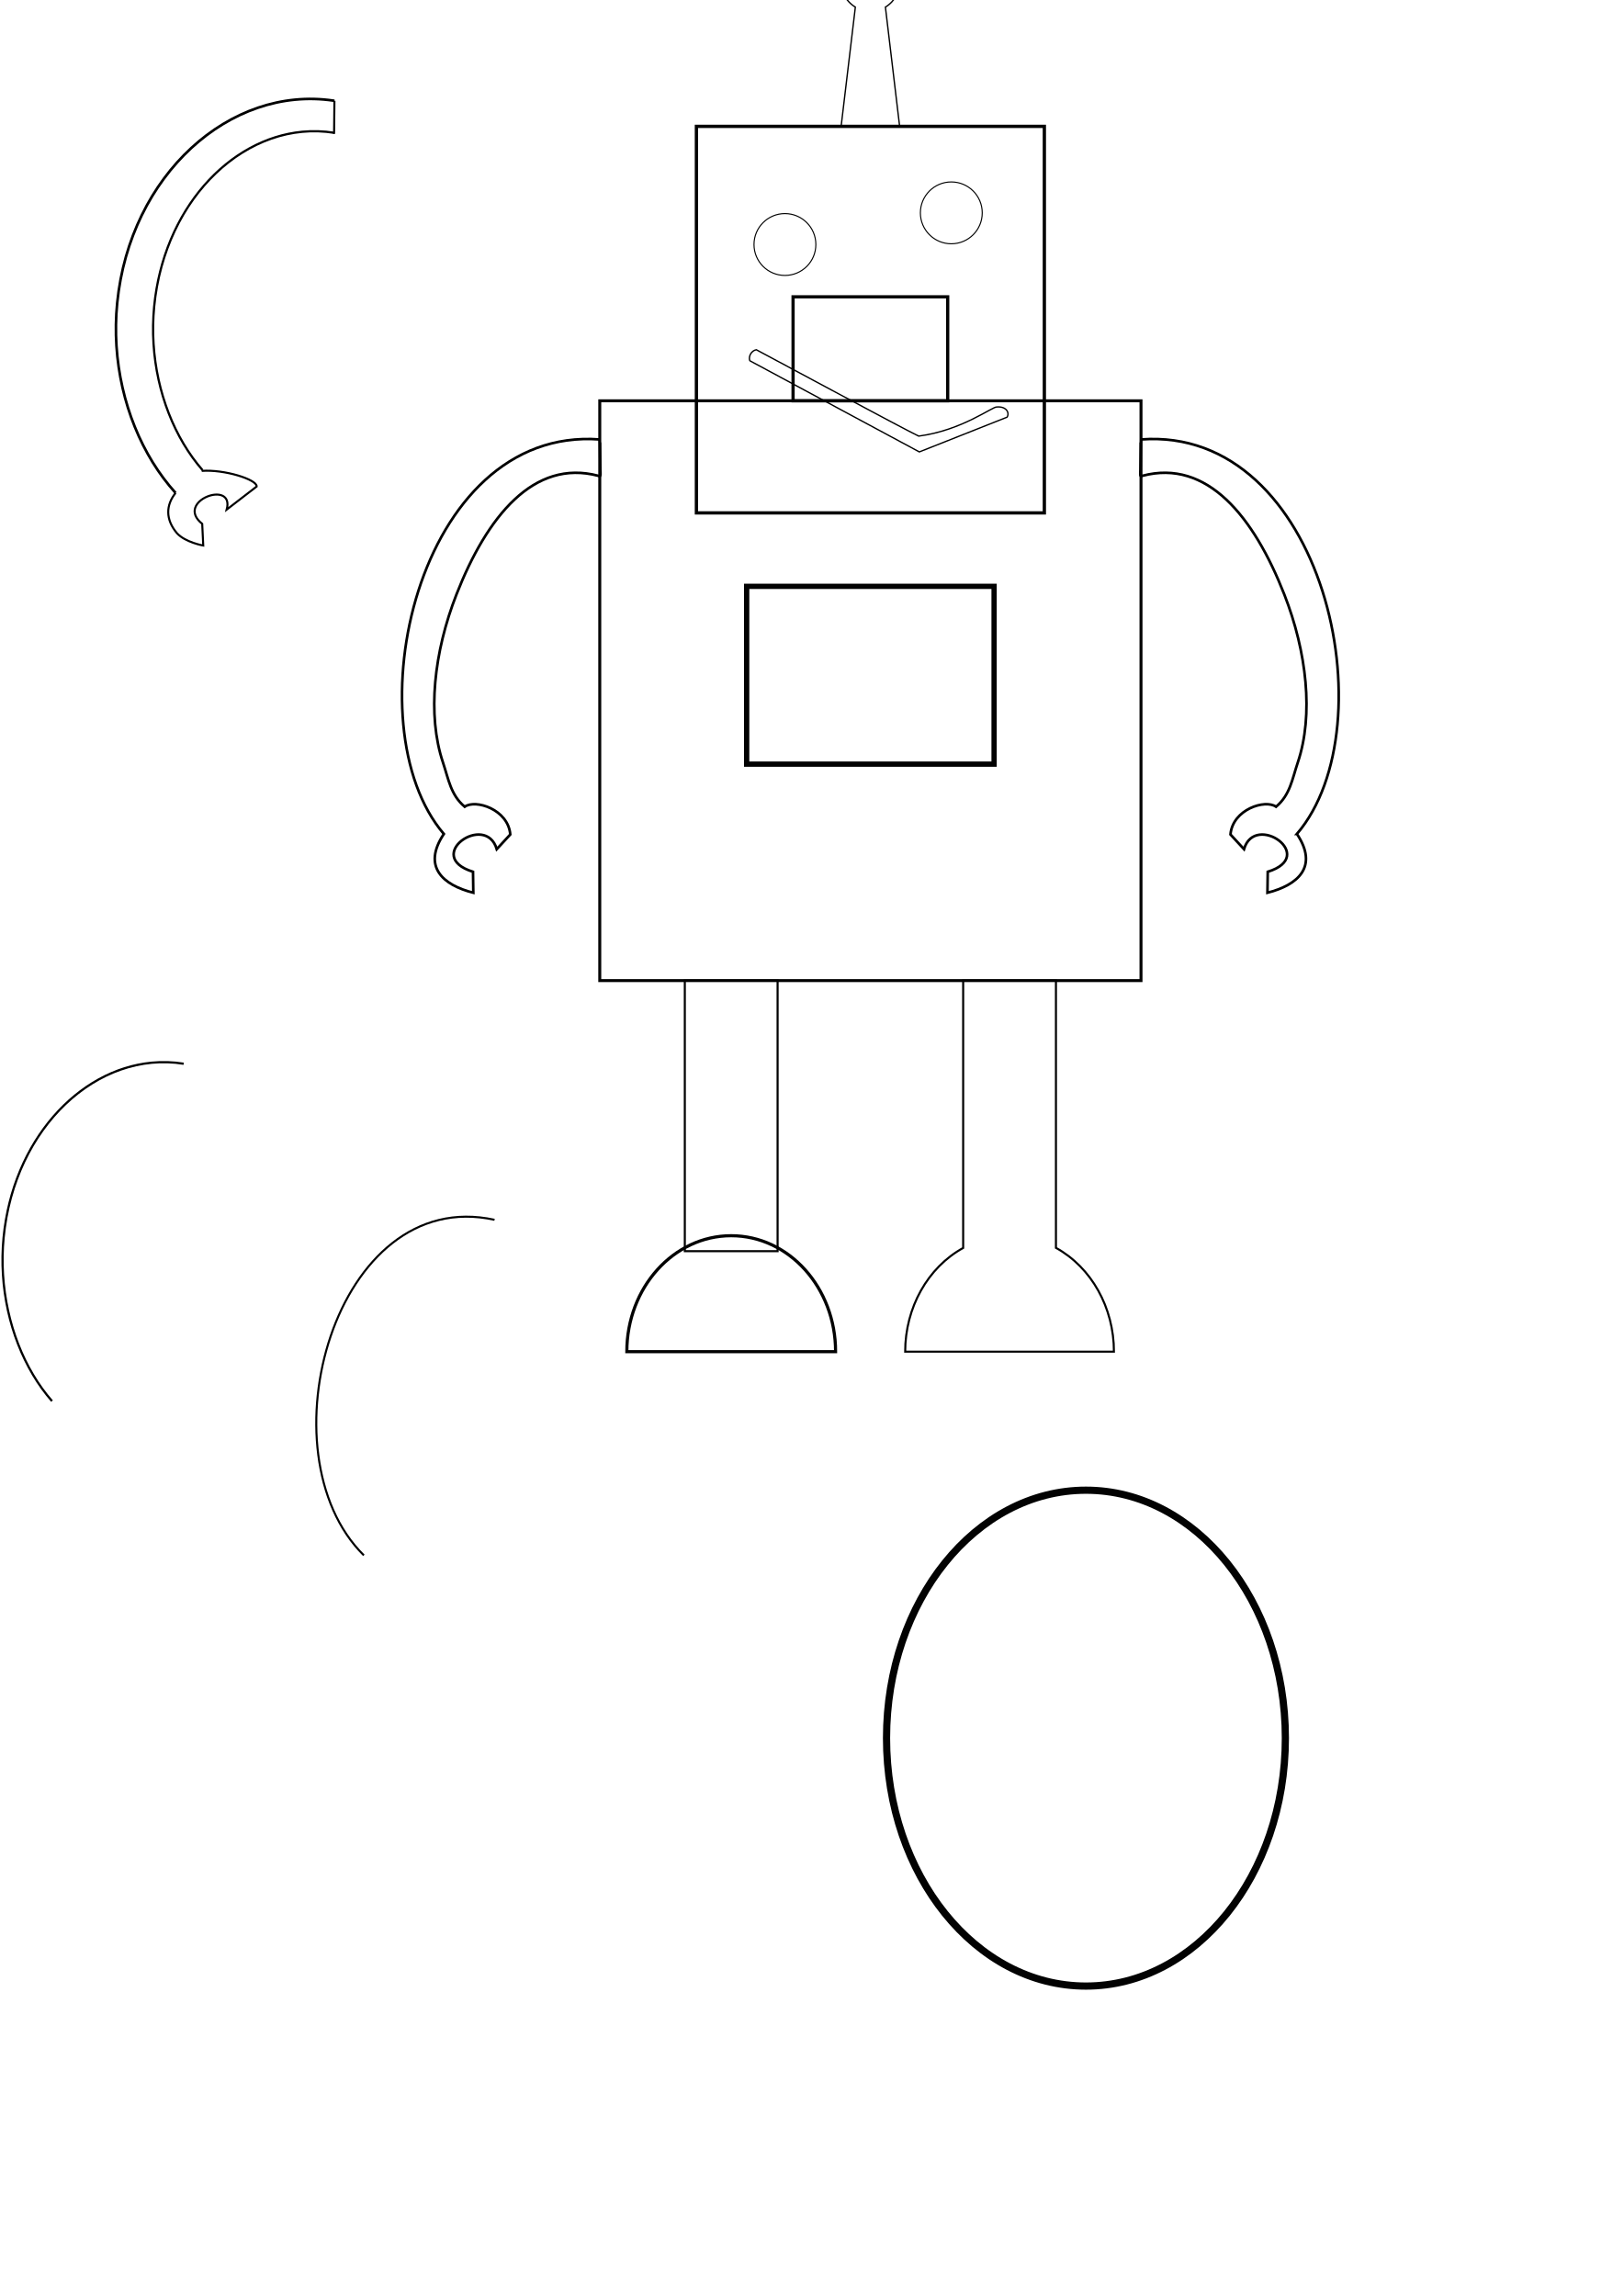
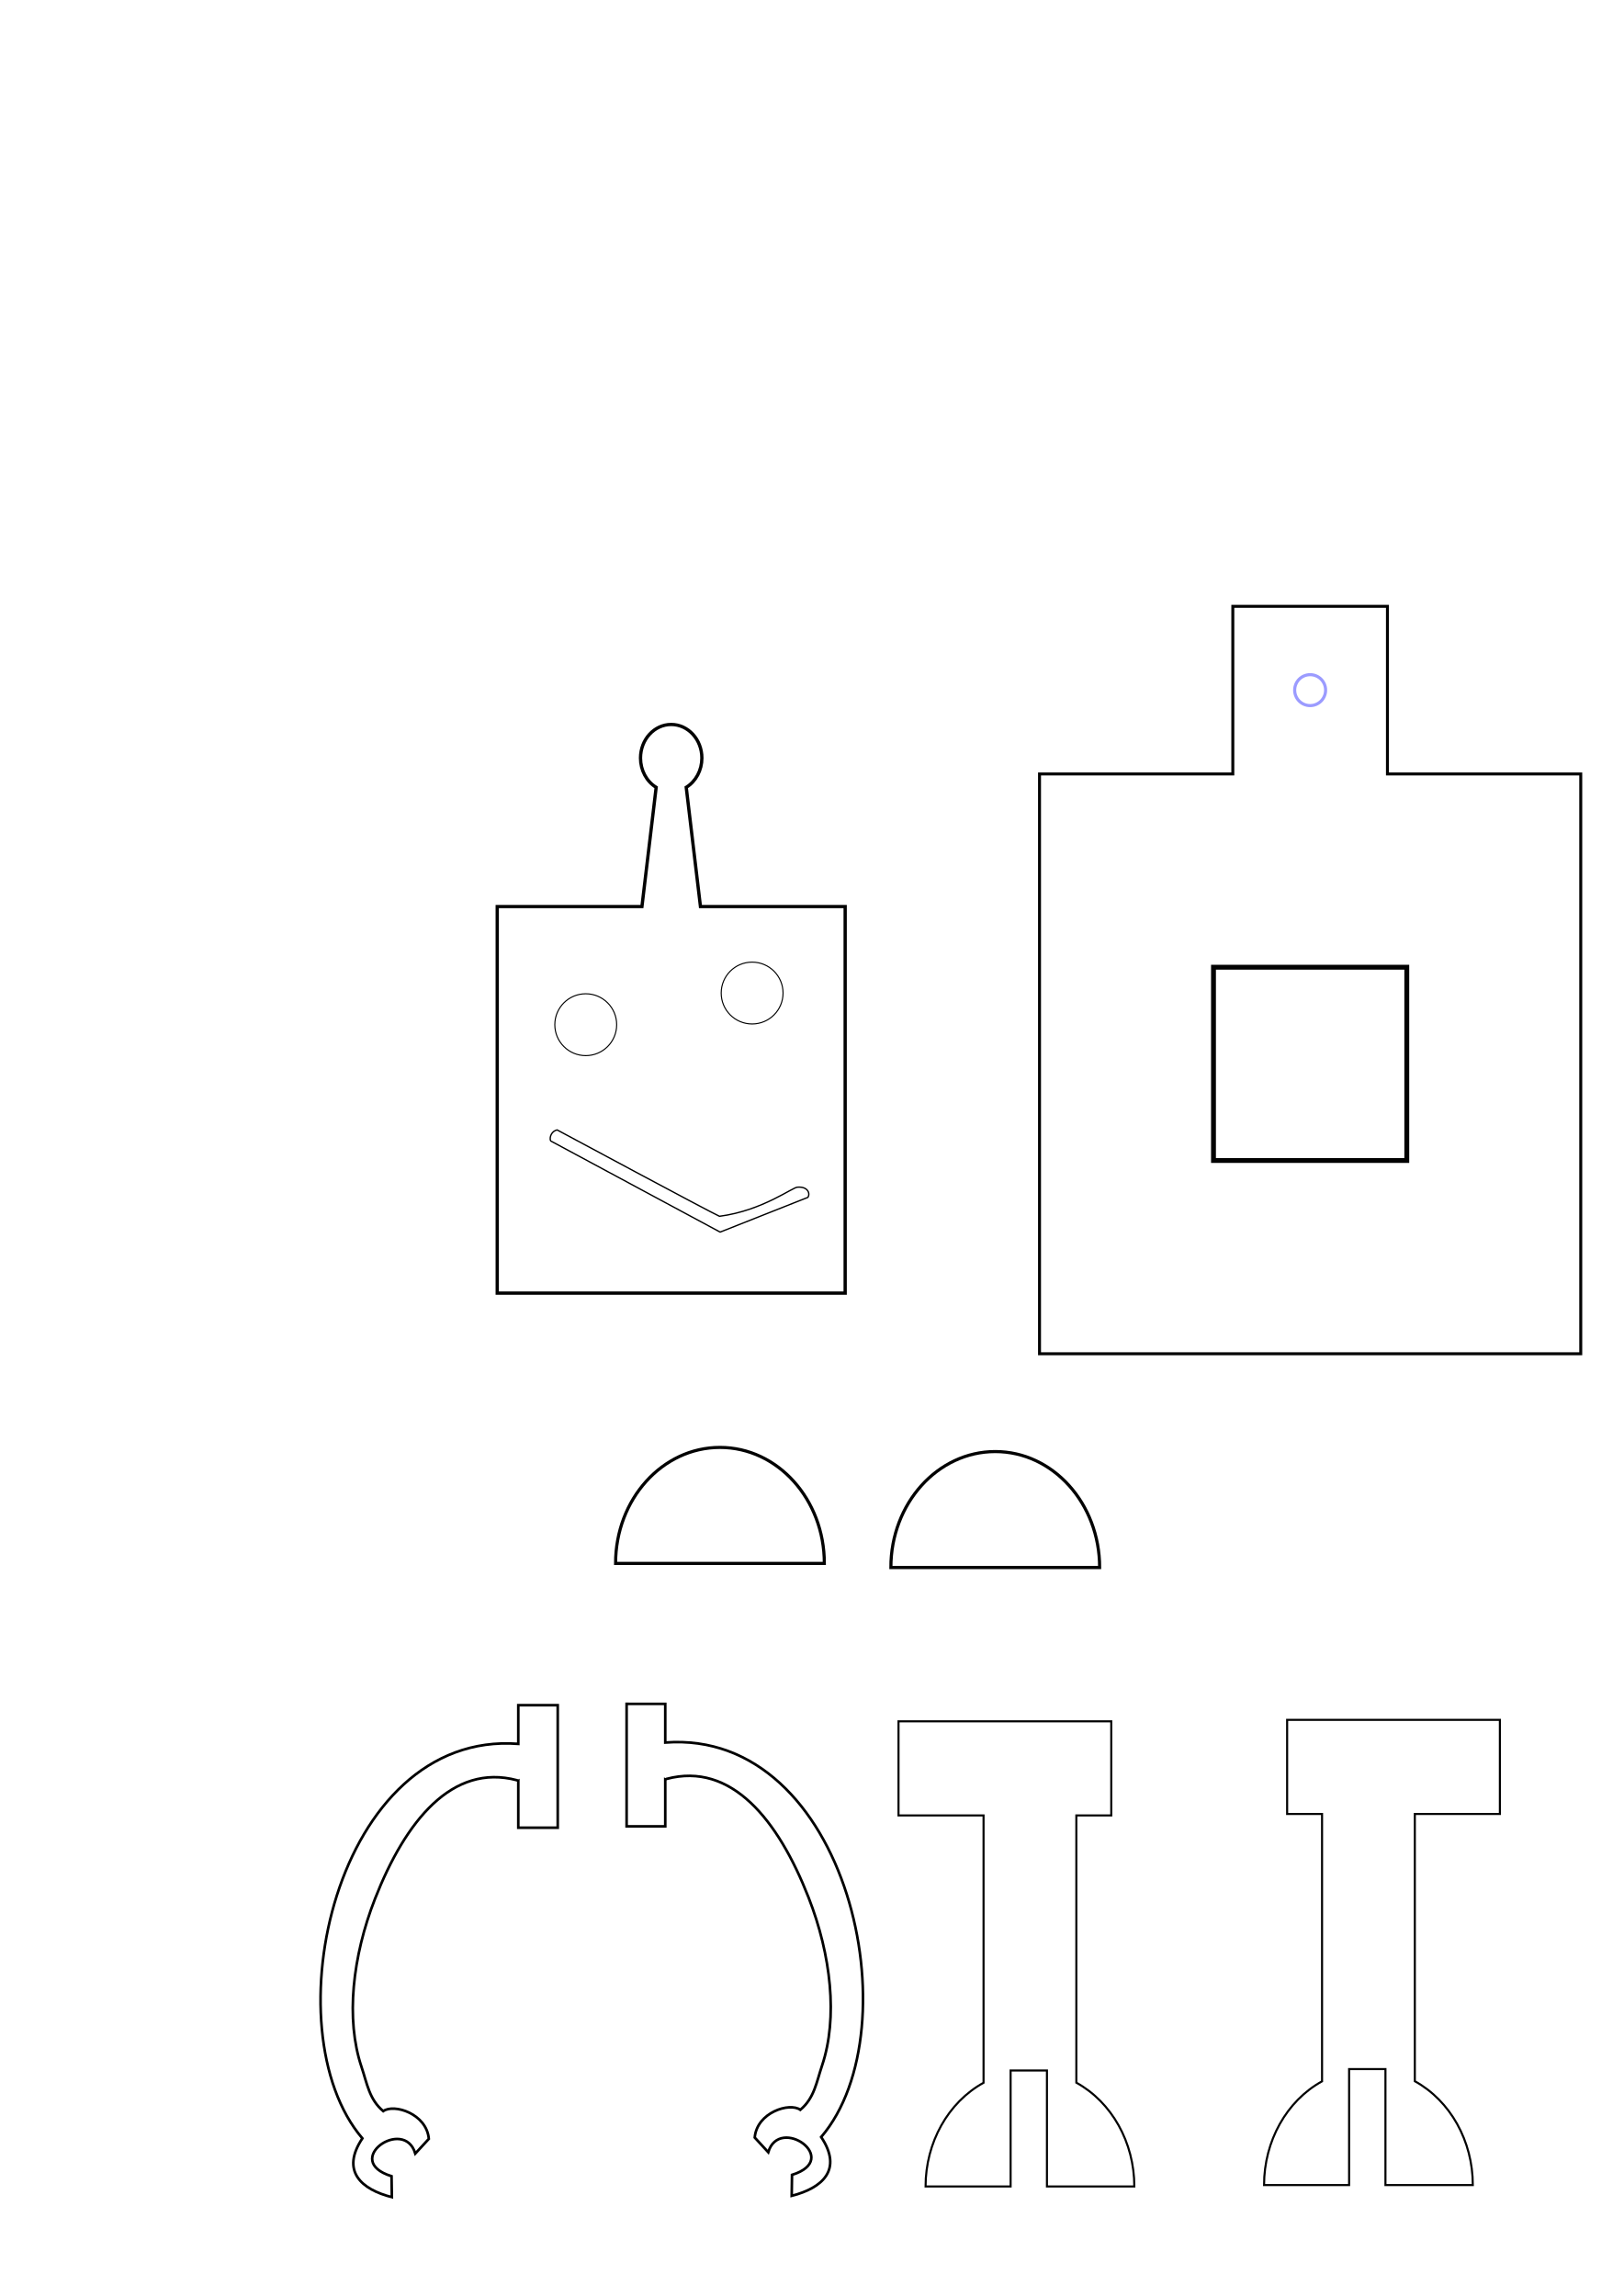
<svg xmlns="http://www.w3.org/2000/svg" width="210mm" height="297mm" viewBox="0 0 210 297" version="1.1" id="svg8">
  <defs id="defs2" />
  <g id="layer1">
-     <rect style="opacity:1;fill:none;fill-opacity:1;stroke:#020202;stroke-width:0.426;stroke-miterlimit:4;stroke-dasharray:none;stroke-opacity:1" id="rect4485" width="45" height="50" x="90.07" y="16.346" />
-     <rect style="opacity:1;fill:none;fill-opacity:1;stroke:#020202;stroke-width:0.384;stroke-miterlimit:4;stroke-dasharray:none;stroke-opacity:1" id="rect4487" width="70" height="75" x="77.57" y="51.846" />
-     <path style="opacity:1;fill:none;fill-opacity:1;stroke:#020202;stroke-width:1.015;stroke-miterlimit:4;stroke-dasharray:none;stroke-opacity:1" d="M 470.814,479.42 V 610.125 a 51.024,56.693 0 0 0 -28.346,50.711 h 102.049 a 51.024,56.693 0 0 0 -28.348,-50.758 v -130.658 z" transform="scale(0.2645833)" id="rect4489" />
-     <rect style="opacity:1;fill:none;fill-opacity:1;stroke:#020202;stroke-width:0.269;stroke-miterlimit:4;stroke-dasharray:none;stroke-opacity:1" id="rect4489-3" width="12" height="35" x="88.57" y="126.846" />
-     <path style="opacity:1;fill:none;fill-opacity:1;stroke:#020202;stroke-width:0.406;stroke-miterlimit:4;stroke-dasharray:none;stroke-opacity:1" d="m 108.07,174.846 a 13.5,15 0 0 0 -13.5,-15 13.5,15 0 0 0 -13.5,15 z" id="path4506-6" />
-     <ellipse style="opacity:1;fill:none;fill-opacity:1;stroke:#020202;stroke-width:0.932;stroke-miterlimit:4;stroke-dasharray:none;stroke-opacity:1" id="path4547" cx="140.45" cy="224.837" rx="25.792" ry="32.072" />
-     <path style="fill:none;fill-opacity:1;fill-rule:evenodd;stroke:#000000;stroke-width:0.338px;stroke-linecap:butt;stroke-linejoin:miter;stroke-opacity:1" d="m 57.404,107.877 c -2.826,4.229 -0.145,6.598 3.812,7.606 l -0.039,-2.712 c -6.541,-2.028 1.632,-7.764 3.072,-2.929 l 1.749,-1.9 c -0.284,-3.258 -4.503,-4.587 -5.899,-3.586 -1.81,-1.522 -2.082,-3.561 -2.808,-5.723 -2.073,-6.169 -1.169,-14.3 1.749,-21.749 3.94,-10.059 9.98,-17.56 18.355,-15.333 0.38,0.312 0.252,-0.537 0.247,-0.757 -0.027,-1.03 -0.034,-3.942 -0.072,-3.948 C 53.893,55.076 45.409,93.837 57.404,107.877 Z" id="path4549" />
-     <g id="g4659-1" transform="translate(-9.370526,-29.54878)">
-       <path id="path4549-2" d="m 32.081,93.313 c -1.089,-1.203 -2.081,-2.533 -2.965,-3.966 -3.535,-5.734 -5.331,-13.12 -4.587,-20.613 1.647,-16.58 14.6,-28.143 27.956,-26.169 0.046,0.007 0.092,0.014 0.138,0.021" style="fill:none;fill-opacity:1;fill-rule:evenodd;stroke:#000000;stroke-width:0.338px;stroke-linecap:butt;stroke-linejoin:miter;stroke-opacity:1" />
-       <path id="path4549-7-7" d="M 35.676,90.272 C 34.78,89.244 33.961,88.107 33.233,86.881 30.318,81.976 28.835,75.65 29.45,69.234 30.813,54.987 41.56,45.1 52.578,46.869 l 0.045,-0.283 c -1.401,-0.225 -2.797,-0.265 -4.17,-0.135 h 2e-6 c -9.61,0.913 -18.085,10.176 -19.289,22.756 -0.62,6.476 0.874,12.86 3.822,17.82 0.737,1.24 1.565,2.392 2.474,3.433" style="color:#000000;font-style:normal;font-variant:normal;font-weight:normal;font-stretch:normal;font-size:medium;line-height:normal;font-family:sans-serif;font-variant-ligatures:normal;font-variant-position:normal;font-variant-caps:normal;font-variant-numeric:normal;font-variant-alternates:normal;font-feature-settings:normal;text-indent:0;text-align:start;text-decoration:none;text-decoration-line:none;text-decoration-style:solid;text-decoration-color:#000000;letter-spacing:normal;word-spacing:normal;text-transform:none;writing-mode:lr-tb;direction:ltr;text-orientation:mixed;dominant-baseline:auto;baseline-shift:baseline;text-anchor:start;white-space:normal;shape-padding:0;clip-rule:nonzero;display:inline;overflow:visible;visibility:visible;opacity:1;isolation:auto;mix-blend-mode:normal;color-interpolation:sRGB;color-interpolation-filters:linearRGB;solid-color:#000000;solid-opacity:1;vector-effect:none;fill:#000000;fill-opacity:1;fill-rule:evenodd;stroke:none;stroke-width:0.285px;stroke-linecap:butt;stroke-linejoin:miter;stroke-miterlimit:4;stroke-dasharray:none;stroke-dashoffset:0;stroke-opacity:1;color-rendering:auto;image-rendering:auto;shape-rendering:auto;text-rendering:auto;enable-background:accumulate" />
-       <path id="path4611-0" d="m 32.081,93.313 v 0 c -1.268,1.574 -1.325,3.431 0.168,5.2 1.082,1.197 3.408,1.604 3.408,1.604 l -0.134,-2.806 c -3.668,-2.93 4.236,-5.818 3.167,-1.843 l 3.875,-2.987 c 0.073,-0.903 -4.198,-2.24 -7.104,-2.02" style="fill:none;fill-rule:evenodd;stroke:#000000;stroke-width:0.265px;stroke-linecap:butt;stroke-linejoin:miter;stroke-opacity:1" />
-       <path id="path4625-9" d="m 52.623,42.586 -0.045,4.283" style="fill:none;fill-rule:evenodd;stroke:#000000;stroke-width:0.265px;stroke-linecap:butt;stroke-linejoin:miter;stroke-opacity:1" />
-     </g>
-     <path style="color:#000000;font-style:normal;font-variant:normal;font-weight:normal;font-stretch:normal;font-size:medium;line-height:normal;font-family:sans-serif;font-variant-ligatures:normal;font-variant-position:normal;font-variant-caps:normal;font-variant-numeric:normal;font-variant-alternates:normal;font-feature-settings:normal;text-indent:0;text-align:start;text-decoration:none;text-decoration-line:none;text-decoration-style:solid;text-decoration-color:#000000;letter-spacing:normal;word-spacing:normal;text-transform:none;writing-mode:lr-tb;direction:ltr;text-orientation:mixed;dominant-baseline:auto;baseline-shift:baseline;text-anchor:start;white-space:normal;shape-padding:0;clip-rule:nonzero;display:inline;overflow:visible;visibility:visible;opacity:1;isolation:auto;mix-blend-mode:normal;color-interpolation:sRGB;color-interpolation-filters:linearRGB;solid-color:#000000;solid-opacity:1;vector-effect:none;fill:#000000;fill-opacity:1;fill-rule:evenodd;stroke:none;stroke-width:0.285px;stroke-linecap:butt;stroke-linejoin:miter;stroke-miterlimit:4;stroke-dasharray:none;stroke-dashoffset:0;stroke-opacity:1;color-rendering:auto;image-rendering:auto;shape-rendering:auto;text-rendering:auto;enable-background:accumulate" d="m 6.835,181.145 c -0.897,-1.028 -1.715,-2.165 -2.444,-3.391 C 1.476,172.85 -0.006,166.523 0.608,160.108 1.972,145.86 12.719,135.973 23.737,137.742 l 0.045,-0.283 c -1.401,-0.225 -2.797,-0.265 -4.17,-0.135 h 2e-6 c -9.61,0.913 -18.085,10.176 -19.289,22.756 -0.62,6.476 0.874,12.86 3.822,17.82 0.737,1.24 1.565,2.392 2.474,3.433" id="path4549-7-3" />
-     <path style="fill:none;fill-rule:evenodd;stroke:#000000;stroke-width:0.265px;stroke-linecap:butt;stroke-linejoin:miter;stroke-opacity:1" d="m 63.961,157.788 c -20.613,-4.531 -30.265,30.177 -16.902,43.403" id="path4712" />
-     <path style="fill:none;fill-opacity:1;fill-rule:evenodd;stroke:#000000;stroke-width:0.338px;stroke-linecap:butt;stroke-linejoin:miter;stroke-opacity:1" d="m 167.735,107.877 c 2.826,4.229 0.145,6.598 -3.812,7.606 l 0.039,-2.712 c 6.541,-2.028 -1.632,-7.764 -3.072,-2.929 l -1.749,-1.9 c 0.284,-3.258 4.503,-4.587 5.899,-3.586 1.81,-1.522 2.082,-3.561 2.808,-5.723 2.073,-6.169 1.169,-14.3 -1.749,-21.749 -3.94,-10.059 -9.98,-17.561 -18.355,-15.333 -0.38,0.312 -0.252,-0.537 -0.247,-0.757 0.027,-1.03 0.034,-3.942 0.072,-3.948 23.677,-1.771 32.16,36.99 20.165,51.031 z" id="path4549-6" />
-     <circle style="opacity:1;fill:none;fill-opacity:1;stroke:#020202;stroke-width:0.139;stroke-miterlimit:4;stroke-dasharray:none;stroke-opacity:1" id="path4734" cx="101.518" cy="31.629" r="4" />
-     <circle style="opacity:1;fill:none;fill-opacity:1;stroke:#020202;stroke-width:0.139;stroke-miterlimit:4;stroke-dasharray:none;stroke-opacity:1" id="path4734-0" cx="123.037" cy="27.535" r="4" />
-     <path style="fill:none;fill-rule:evenodd;stroke:#000000;stroke-width:0.174px;stroke-linecap:butt;stroke-linejoin:miter;stroke-opacity:1" d="m 96.962,46.655 21.938,11.801 11.347,-4.49 c 0.346,-0.527 -0.036,-1.413 -1.31,-1.322 -0.554,-0.085 -4.503,3.035 -10.122,3.768 -1.087,-0.472 -21.002,-11.174 -21.002,-11.174 -0.661,0.142 -1.016,0.85 -0.85,1.417 z" id="path4755" />
    <g id="g4781">
      <rect y="-168.46" x="135.724" height="50" width="45" id="rect4485-6" style="opacity:1;fill:none;fill-opacity:1;stroke:#020202;stroke-width:0.426;stroke-miterlimit:4;stroke-dasharray:none;stroke-opacity:1" />
      <circle r="4" cy="-153.177" cx="147.172" id="path4734-2" style="opacity:1;fill:none;fill-opacity:1;stroke:#020202;stroke-width:0.139;stroke-miterlimit:4;stroke-dasharray:none;stroke-opacity:1" />
      <circle r="4" cy="-156.737" cx="171.898" id="path4734-0-6" style="opacity:1;fill:none;fill-opacity:1;stroke:#020202;stroke-width:0.139;stroke-miterlimit:4;stroke-dasharray:none;stroke-opacity:1" />
    </g>
-     <rect style="opacity:1;fill:none;fill-opacity:1;stroke:#020202;stroke-width:0.415;stroke-miterlimit:4;stroke-dasharray:none;stroke-opacity:1" id="rect4599" width="20" height="13.452" x="102.57" y="38.394" />
-     <path style="opacity:1;fill:none;fill-opacity:1;stroke:#020202;stroke-width:0.175;stroke-miterlimit:4;stroke-dasharray:none;stroke-opacity:1" d="m 112.57,-7.207 a 3.969,4.347 0 0 0 -3.969,4.347 3.969,4.347 0 0 0 2.024,3.786 L 108.786,16.346 h 7.567 L 114.514,0.924 a 3.969,4.347 0 0 0 2.025,-3.783 3.969,4.347 0 0 0 -3.969,-4.347 z" id="rect4602" />
-     <rect style="opacity:1;fill:none;fill-opacity:1;stroke:#020202;stroke-width:0.683;stroke-miterlimit:4;stroke-dasharray:none;stroke-opacity:1" id="rect4514" width="32" height="23" x="96.57" y="75.846" />
+     <path style="opacity:1;fill:none;fill-opacity:1;stroke:#020202;stroke-width:0.406;stroke-miterlimit:4;stroke-dasharray:none;stroke-opacity:1" d="m 106.615,202.231 a 13.5,15 0 0 0 -13.5,-15 13.5,15 0 0 0 -13.5,15 z" id="path4506-6-3" />
+     <path style="opacity:1;fill:none;fill-opacity:1;stroke:#020202;stroke-width:0.406;stroke-miterlimit:4;stroke-dasharray:none;stroke-opacity:1" d="M 142.22,202.768 A 13.5,15 0 0 0 128.72,187.768 13.5,15 0 0 0 115.22,202.768 Z" id="path4506-6-3-7" />
+     <path style="opacity:1;fill:none;fill-opacity:1;stroke:#020202;stroke-width:1.015;stroke-miterlimit:4;stroke-dasharray:none;stroke-opacity:1" d="m 439.209,841.562 v 46 h 41.574 v 130.705 a 51.024,56.693 0 0 0 -28.348,50.711 h 41.574 v -56.693 h 17.764 v 56.693 h 42.711 a 51.024,56.693 0 0 0 -28.346,-50.756 V 887.562 h 17.07 v -46 z" transform="scale(0.2645833)" id="rect4489-3-6-5" />
+     <path style="opacity:1;fill:none;fill-opacity:1;stroke:#020202;stroke-width:1.015;stroke-miterlimit:4;stroke-dasharray:none;stroke-opacity:1" d="m 629.176,840.855 v 46 h 17.07 v 130.705 a 51.024,56.693 0 0 0 -28.348,50.711 h 41.574 v -56.693 h 17.764 v 56.693 h 42.711 a 51.024,56.693 0 0 0 -28.346,-50.756 V 886.855 h 41.574 v -46 z" transform="scale(0.2645833)" id="rect4489-3-6-5-5" />
+     <path style="fill:none;fill-opacity:1;fill-rule:evenodd;stroke:#000000;stroke-width:0.338px;stroke-linecap:butt;stroke-linejoin:miter;stroke-opacity:1" d="m 81.042,220.404 v 15.848 h 5 v -6.083 c 0.041,0.018 0.097,0.004 0.174,-0.059 8.375,-2.227 14.415,5.274 18.355,15.333 2.917,7.448 3.821,15.579 1.749,21.749 -0.727,2.162 -0.999,4.201 -2.809,5.724 -1.396,-1.002 -5.615,0.328 -5.899,3.586 l 1.749,1.9 c 1.44,-4.835 9.613,0.901 3.072,2.93 l -0.039,2.711 c 3.958,-1.009 6.638,-3.377 3.812,-7.606 11.995,-14.041 3.512,-52.802 -20.165,-51.031 v -5 z" id="path4549-6-2" />
+     <path style="fill:none;fill-opacity:1;fill-rule:evenodd;stroke:#000000;stroke-width:0.338px;stroke-linecap:butt;stroke-linejoin:miter;stroke-opacity:1" d="m 67.033,220.578 v 5 c -23.677,-1.771 -32.16,36.99 -20.165,51.031 -2.826,4.229 -0.145,6.598 3.812,7.606 l -0.039,-2.711 c -6.541,-2.028 1.632,-7.764 3.072,-2.93 l 1.749,-1.9 c -0.284,-3.258 -4.503,-4.587 -5.899,-3.586 -1.81,-1.522 -2.082,-3.561 -2.808,-5.724 -2.073,-6.169 -1.169,-14.3 1.749,-21.749 3.94,-10.059 9.98,-17.561 18.355,-15.333 0.078,0.064 0.133,0.077 0.174,0.059 v 6.084 h 5.1 v -15.848 z" id="path4549-1" />
+     <g id="g4519" transform="translate(-181.8502,34.79849)">
+       <path id="rect4485-7" d="m 268.659,58.916 a 3.969,4.347 0 0 0 -3.969,4.347 3.969,4.347 0 0 0 2.024,3.786 l -1.839,15.42 h -18.716 v 50 h 45 V 82.469 h -18.716 l -1.84,-15.423 a 3.969,4.347 0 0 0 2.025,-3.783 3.969,4.347 0 0 0 -3.969,-4.347 z" style="opacity:1;fill:none;fill-opacity:1;stroke:#020202;stroke-width:0.426;stroke-miterlimit:4;stroke-dasharray:none;stroke-opacity:1" />
+       <circle r="4" cy="97.752" cx="257.607" id="path4734-09" style="opacity:1;fill:none;fill-opacity:1;stroke:#020202;stroke-width:0.139;stroke-miterlimit:4;stroke-dasharray:none;stroke-opacity:1" />
+       <circle r="4" cy="93.658" cx="279.126" id="path4734-0-3" style="opacity:1;fill:none;fill-opacity:1;stroke:#020202;stroke-width:0.139;stroke-miterlimit:4;stroke-dasharray:none;stroke-opacity:1" />
+       <path id="path4755-6" d="m 253.051,112.778 21.938,11.801 11.347,-4.49 c 0.346,-0.527 -0.036,-1.413 -1.31,-1.322 -0.554,-0.085 -4.503,3.035 -10.122,3.768 -1.087,-0.472 -21.002,-11.174 -21.002,-11.174 -0.661,0.142 -1.016,0.85 -0.85,1.417 z" style="fill:none;fill-rule:evenodd;stroke:#000000;stroke-width:0.174px;stroke-linecap:butt;stroke-linejoin:miter;stroke-opacity:1" />
+     </g>
+     <g id="g4514" transform="translate(56.87496,48.26888)">
+       <g id="g4844">
+         <path style="opacity:1;fill:none;fill-opacity:1;stroke:#020202;stroke-width:1.45;stroke-miterlimit:4;stroke-dasharray:none;stroke-opacity:1" d="m 387.666,114 v 81.955 H 293.178 V 479.42 H 557.744 V 195.955 H 463.256 V 114 Z" transform="scale(0.2645833)" id="rect4487" />
+         <rect style="opacity:1;fill:none;fill-opacity:1;stroke:#020202;stroke-width:0.63;stroke-miterlimit:4;stroke-dasharray:none;stroke-opacity:1" id="rect4514" width="25" height="25" x="100.07" y="76.846" />
+       </g>
+       <circle r="2" cy="41.004" cx="112.57" id="path4527" style="opacity:1;fill:none;fill-opacity:1;stroke:#0000ff;stroke-width:0.4;stroke-miterlimit:4;stroke-dasharray:none;stroke-opacity:0.392" />
+     </g>
  </g>
</svg>
